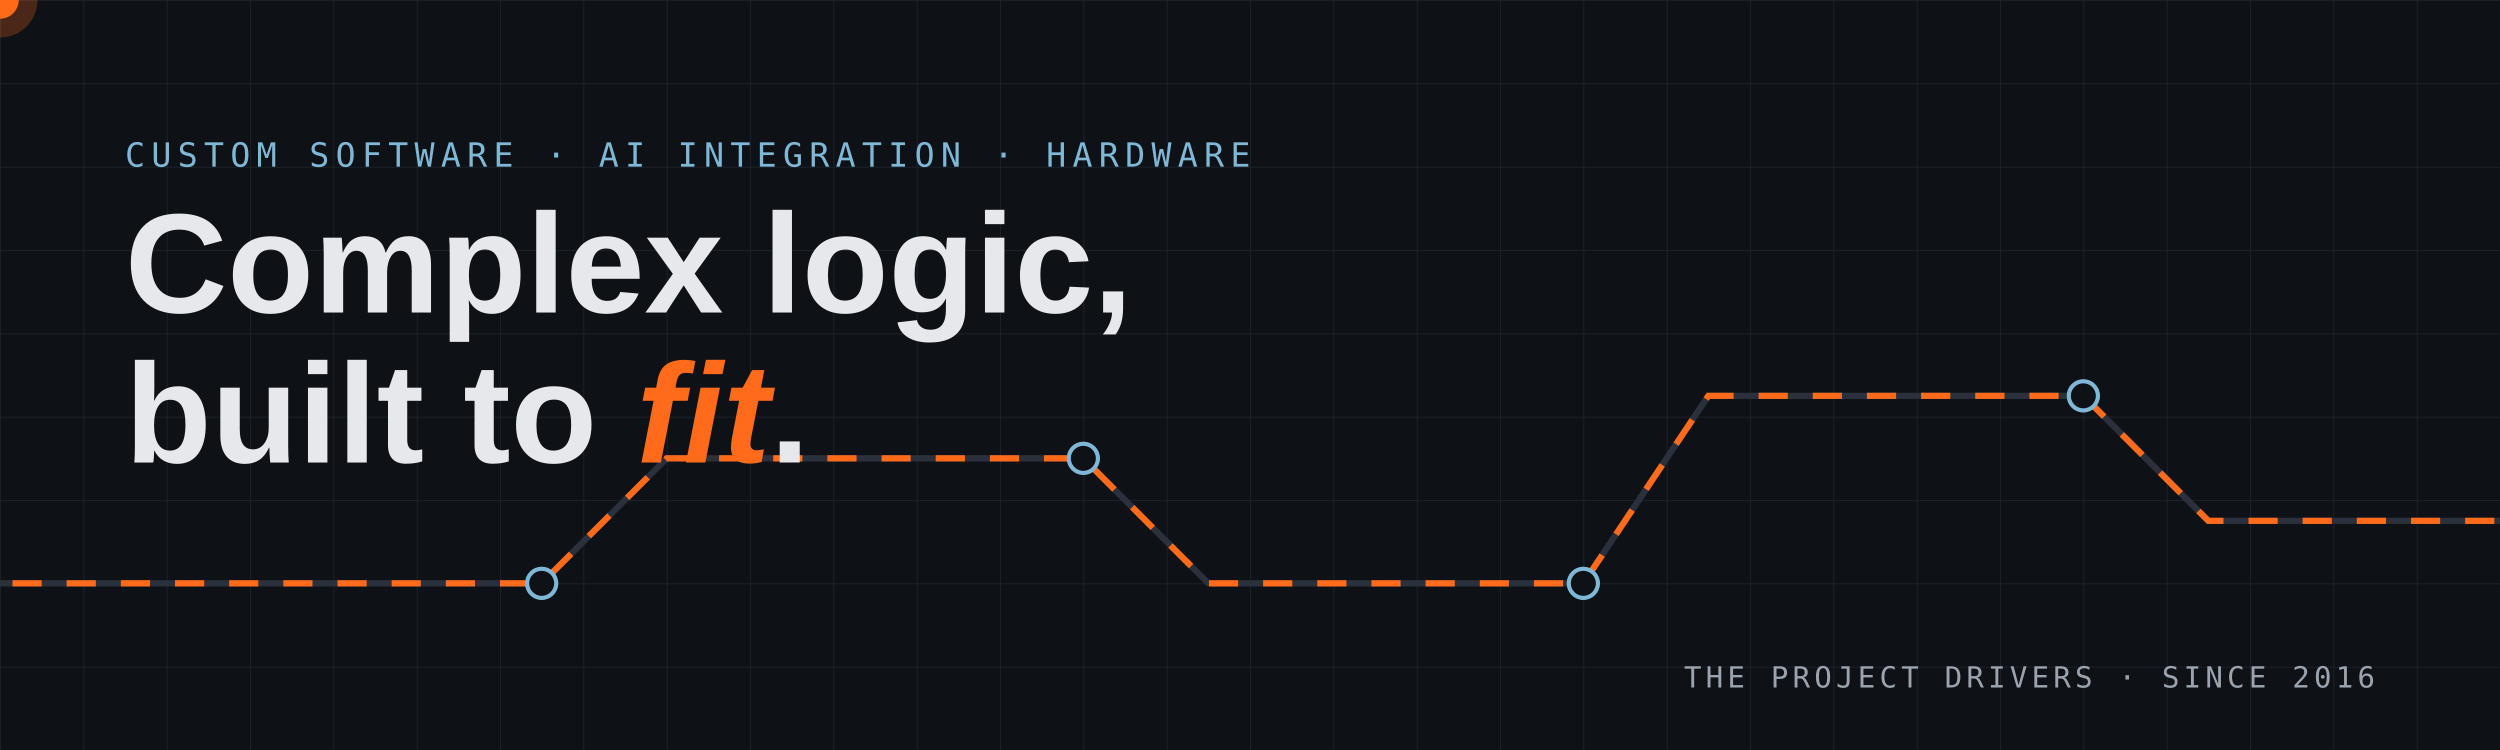
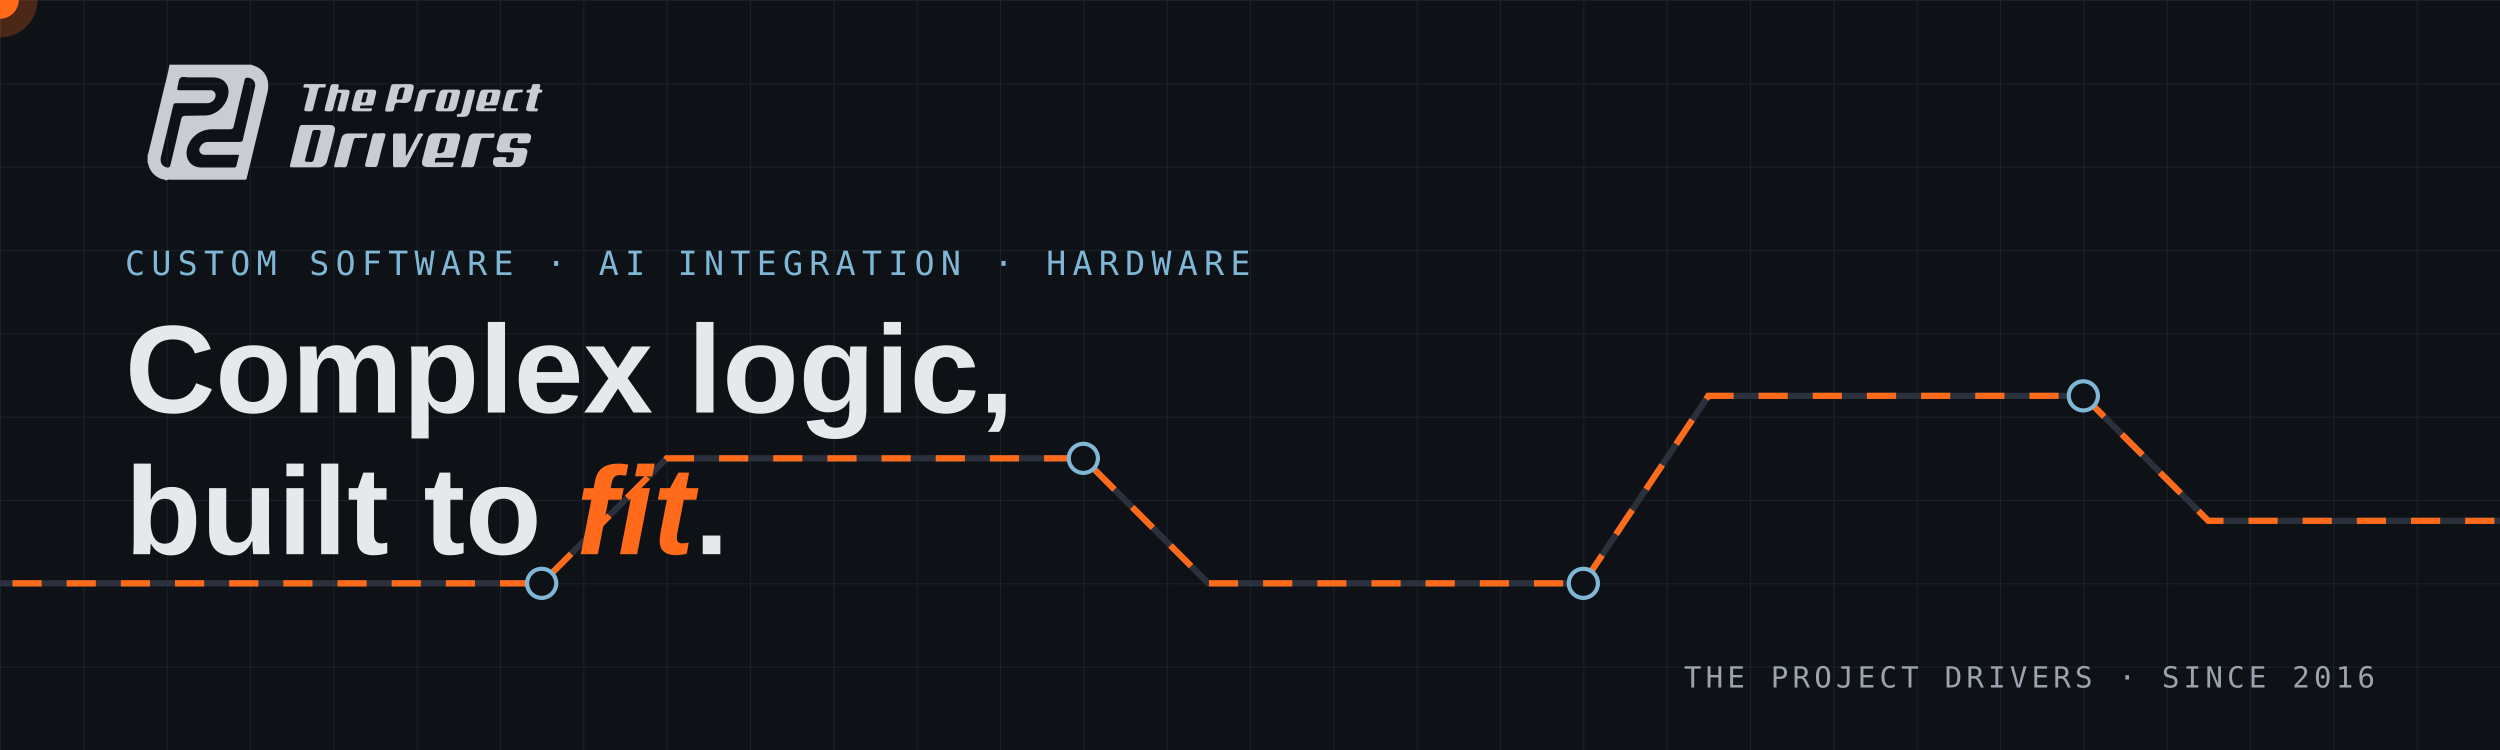
<svg xmlns="http://www.w3.org/2000/svg" viewBox="0 0 1200 360" width="1200" height="360" role="img" aria-label="The Project Drivers: Complex logic, built to fit.">
  <defs>
    <pattern id="grid" width="40" height="40" patternUnits="userSpaceOnUse">
      <path d="M40 0H0V40" fill="none" stroke="#7FB8D6" stroke-opacity=".10" stroke-width="1" />
    </pattern>
    <linearGradient id="fade" x1="0" x2="1">
      <stop offset="0" stop-color="#0E1116" stop-opacity="0" />
      <stop offset="1" stop-color="#0E1116" stop-opacity=".85" />
    </linearGradient>
    <path id="route" d="M-20 280 H260 L320 220 H520 L580 280 H760 L820 190 H1000 L1060 250 H1220" />
  </defs>
  <rect width="1200" height="360" fill="#0E1116" />
  <rect width="1200" height="360" fill="url(#grid)">
    <animateTransform attributeName="transform" type="translate" from="0 0" to="40 0" dur="4s" repeatCount="indefinite" />
  </rect>
  <use href="#route" fill="none" stroke="#2A313C" stroke-width="3" />
  <use href="#route" fill="none" stroke="#FF6B1A" stroke-width="3" stroke-dasharray="14 12">
    <animate attributeName="stroke-dashoffset" from="0" to="-52" dur="1.4s" repeatCount="indefinite" />
  </use>
  <g fill="#0E1116" stroke="#7FB8D6" stroke-width="2">
    <circle cx="260" cy="280" r="7">
      <animate attributeName="r" values="7;10;7" dur="2.4s" repeatCount="indefinite" />
    </circle>
    <circle cx="520" cy="220" r="7">
      <animate attributeName="r" values="7;10;7" dur="2.4s" begin=".5s" repeatCount="indefinite" />
    </circle>
    <circle cx="760" cy="280" r="7">
      <animate attributeName="r" values="7;10;7" dur="2.4s" begin="1s" repeatCount="indefinite" />
    </circle>
    <circle cx="1000" cy="190" r="7">
      <animate attributeName="r" values="7;10;7" dur="2.4s" begin="1.5s" repeatCount="indefinite" />
    </circle>
  </g>
  <circle r="9" fill="#FF6B1A">
    <animateMotion dur="7s" repeatCount="indefinite">
      <mpath href="#route" />
    </animateMotion>
  </circle>
  <circle r="18" fill="#FF6B1A" fill-opacity=".25">
    <animateMotion dur="7s" repeatCount="indefinite">
      <mpath href="#route" />
    </animateMotion>
    <animate attributeName="r" values="12;22;12" dur="1.4s" repeatCount="indefinite" />
  </circle>
  <rect x="0" y="0" width="1200" height="360" fill="url(#fade)" opacity="0" />
-   <text x="60" y="80" fill="#7FB8D6" font-family="ui-monospace,SFMono-Regular,Menlo,monospace" font-size="16" letter-spacing="3">
+   <svg x="60" y="28" width="213" height="63" viewBox="0 0 142 42">
+     <path fill="#C9CDD2" d="M128.68,24c-1.16,0-2.32,0-3.48,0s-2.32,0-3.48,0a2,2,0,0,0-2.05,1.56c-.27.88-.49,1.78-.68,2.69a1.37,1.37,0,0,0,1.39,1.81c.86,0,1.72,0,2.58,0,1.77,0,1.71,0,1.34,1.77-.21,1-.48,1.62-1.69,1.46-.64-.09-.93-.18-.67-.86.09-.24.23-.5.05-.74a13.49,13.49,0,0,0-3.88.08,2.85,2.85,0,0,0-.27,2.11,1.45,1.45,0,0,0,1.52.9c2.05,0,4.11,0,6.16,0A2.57,2.57,0,0,0,128,33a25.92,25.92,0,0,0,.73-2.78c.19-.91-.28-1.47-1.22-1.51-.69,0-1.39,0-2.09,0-2.65,0-2.65,0-1.85-2.57.15-.49,1.83-.9,2.17-.52a.41.41,0,0,1,0,.36c-.6,1.38.34,1.24,1.18,1.21.36,0,.73,0,1.09,0,1.54,0,1.54,0,1.84-1.46C130.15,24.64,129.75,24.08,128.68,24Z" />
+     <path fill="#C9CDD2" d="M95.33,24.17c-.28-.31-.81-.13-1.24-.11s-.49.41-.63.69q-1.69,3.19-3.36,6.39l-.23-.06c0-2,0-4.09,0-6.13,0-.76-.23-1-1-.93a18.68,18.68,0,0,1-2.38,0c-.58,0-.73.19-.72.74,0,3.11,0,6.22,0,9.34,0,.65.23.78.81.75a20.65,20.65,0,0,1,2.48,0,1.11,1.11,0,0,0,1.2-.76c1.54-3,3.12-6,4.67-9C95.16,24.82,95.58,24.44,95.33,24.17Z" />
+     <path fill="#C9CDD2" d="M118.21,24.4c.11-.56-.43-.35-.7-.36-1.82,0-3.64,0-5.47,0a2,2,0,0,0-2.1,1.5c-.84,3.06-1.61,6.13-2.43,9.3a28.63,28.63,0,0,1,3,0c.94.1,1.24-.32,1.43-1.14.6-2.51,1.29-5,1.91-7.5.13-.55.34-.77.92-.74.92.05,1.85,0,2.78,0S118.14,24.81,118.21,24.4Z" />
+     <path fill="#C9CDD2" d="M77.48,24.46c.09-.65-.47-.4-.76-.41-.89,0-1.79,0-2.68,0H71.26a2,2,0,0,0-2,1.47c-.81,2.93-1.53,5.88-2.3,8.82-.1.38,0,.54.4.52a19.79,19.79,0,0,1,2.48,0c.81.08,1.14-.2,1.33-1,.61-2.57,1.32-5.11,2-7.68.13-.51.33-.71.86-.69.89,0,1.79,0,2.68,0S77.41,24.93,77.48,24.46Z" />
+     <path fill="#C9CDD2" d="M80.81,24a3.06,3.06,0,0,1-.4,0c-.85-.18-1.13.27-1.31,1-.63,2.64-1.33,5.25-2,7.88-.49,1.9-.49,1.9,1.52,1.9a5,5,0,0,1,.79,0c.94.15,1.38-.19,1.59-1.18.53-2.39,1.2-4.74,1.81-7.11.2-.8.77-1.94.45-2.33C82.81,23.67,81.66,24.1,80.81,24Z" />
+     <path fill="#C9CDD2" d="M65.33,17c.84,0,1.14-.24,1.3-1,.25-1.29.64-2.56,1-3.84s.33-1.28,1.69-1l-1.1,4.21C67.76,17,67.76,17,69.52,17c.46,0,.88.08,1-.6.39-1.71.88-3.39,1.3-5.09.23-.92-.07-1.27-1.06-1.29s-1.71,0-2.61,0l.13-.58c.27-1.18.27-1.18-1-1.18a1.61,1.61,0,0,1-.3,0c-.81-.15-1.14.19-1.33,1-.47,2.09-1,4.16-1.58,6.24C63.75,17,63.75,16.92,65.33,17Z" />
+     <path fill="#C9CDD2" d="M57.81,9.36c1.28,0,1.29,0,1,1.27-.39,1.5-.79,3-1.17,4.5-.47,1.85-.47,1.81,1.49,1.86.72,0,1-.24,1.11-.9.36-1.61.8-3.2,1.21-4.8a5.41,5.41,0,0,1,.5-1.7c.38-.55,1.11-.14,1.67-.24l.2,0c.45-.1.4-.5.44-.8.06-.46-.34-.3-.55-.31-1,0-1.92,0-2.88,0H57.92c-.25,0-.57-.1-.69.23a1.24,1.24,0,0,0-.13.75C57.21,9.5,57.56,9.35,57.81,9.36Z" />
+     <path fill="#C9CDD2" d="M133.12,10c-.62,0-.55-.3-.39-.68.4-.93,0-1.22-.88-1.09a2.45,2.45,0,0,1-.69,0c-.63-.09-.91.17-1,.79s-.28,1.15-1.12,1c-.49-.1-.5.35-.55.65-.09.49.33.32.53.31.64,0,.61.23.47.72-.35,1.24-.65,2.49-1,3.74s0,1.52,1.21,1.55h.7c.4,0,.79,0,1.19,0s.5-.26.55-.57-.25-.42-.51-.39c-.75.08-.59-.34-.47-.78q.44-1.68.86-3.36c.13-.53.24-1,1-.9.39.07.49-.24.55-.55S133.39,10,133.12,10Z" />
+     <path fill="#C9CDD2" d="M106.68,17.78c-.46-.07-.53.33-.53.67s.37.27.59.29a8.78,8.78,0,0,0,.89,0c2,0,2.37-.27,2.87-2.24l1.25-4.9c.41-1.61.41-1.57-1.28-1.62-.75,0-1,.23-1.17.94-.45,2-1,3.9-1.49,5.86C107.64,17.42,107.5,17.9,106.68,17.78Z" />
+     <path fill="#C9CDD2" d="M121.6,16.94c1.22,0,2.45,0,3.67,0,.42,0,.46-.33.51-.6.08-.45-.29-.34-.53-.35a6.88,6.88,0,0,0-1,0c-.69.06-1-.11-.72-.88s.39-1.47.58-2.2c.5-1.87.5-1.87,2.45-2h.3c.5,0,.45-.46.47-.73S127,10,126.83,10c-.56,0-1.13,0-1.69,0h-1.69a1.29,1.29,0,0,0-1.34.84c-.49,1.68-.93,3.38-1.32,5.08A.8.8,0,0,0,121.6,16.94Z" />
+     <path fill="#C9CDD2" d="M94.23,17c.63.06.94-.13,1.08-.8.22-1.1.56-2.17.84-3.26.49-1.86.49-1.86,2.42-2h.3c.42,0,.44-.35.48-.63.06-.46-.31-.33-.54-.33q-1.68,0-3.37,0A1.37,1.37,0,0,0,94,11C93.49,13,93,14.91,92.46,17,93.12,17,93.68,16.93,94.23,17Z" />
+     <path fill="#C9CDD2" d="M41.76,2.54c-.48-.2-1-.34-1.46-.51H14.24c-.45,2.7-1.22,5.34-1.85,8-1.62,6.88-3.3,13.74-5,20.61a.86.86,0,0,1-.16.24v2.59c.3.23.23.6.33.89a6.39,6.39,0,0,0,4.45,4.34c.33.1.74,0,1,.33h.4c.32-.37.75-.19,1.12-.19H37.63a1.86,1.86,0,0,0,1.25-.2h0Q42.23,24.79,45.57,11C46.48,7.17,45,3.86,41.76,2.54ZM18,19.36C16.91,24.2,15.76,29,14.62,33.85c-.27,1.16-.69,1.36-1.82.87S11.14,33,11.52,31.44c.57-2.41,1.16-4.82,1.73-7.24.72-3,1.47-6,2.16-9.07.14-.61.38-.79,1-.78,3.25,0,6.5,0,9.74,0a2.73,2.73,0,0,0,2.44-1.27A2,2,0,0,0,28.8,11a1.67,1.67,0,0,0-1.7-.79c-3.18,0-6.36,0-9.55,0-.72,0-1-.07-.76-.91.33-1,.23-2.36.87-3s2-.16,3.07-.19,1.92,0,2.88,0c1.52,0,3,0,4.57,0,3.67,0,5.68,2.72,4.7,6.29-.81,2.94-3.78,5.94-7.4,5.89-2.09,0-4.17.11-6.26.1C18.52,18.45,18.19,18.63,18,19.36ZM41.57,9.29c-1,4.55-2.09,9.09-3.14,13.63-.23,1-.52,2-.68,3-.11.68-.42.83-1.06.83-3.31,0-6.63,0-9.94,0a2.79,2.79,0,0,0-2.68,1.56,1.63,1.63,0,0,0,1.54,2.57c3.25,0,6.49,0,9.74,0H36.5c-.29,1.22-.57,2.34-.83,3.46-.11.47-.36.61-.84.61-3.45,0-6.89,0-10.34,0S19,32.16,19.91,28.7a8.17,8.17,0,0,1,7.82-6c2,0,3.91,0,5.86,0,.7,0,1-.14,1.2-.91,1.12-4.93,2.32-9.85,3.46-14.78.15-.66.4-.86,1.05-.82A2.41,2.41,0,0,1,41.57,9.29Z" />
+     <path fill="#C9CDD2" d="M65.46,21.32c-1.42,0-2.85,0-4.28,0s-2.92,0-4.37,0c-.55,0-.82.12-1,.69q-1.47,6.08-3,12.14c-.14.55,0,.73.58.72,2.85,0,5.7,0,8.55,0a2.63,2.63,0,0,0,2.72-2Q66,28.1,67.11,23.37C67.44,22,66.84,21.34,65.46,21.32Zm-3.11,3.56c-.6,2.34-1.25,4.66-1.78,7-.22,1-.6,1.5-1.51,1.23-.39,0-.62,0-.85,0-.54,0-.71-.16-.58-.69.77-2.94,1.54-5.88,2.28-8.83a.72.72,0,0,1,.81-.65C62.87,22.87,62.87,22.86,62.35,24.89Z" />
+     <path fill="#C9CDD2" d="M105.82,24q-3.33,0-6.66,0a2.12,2.12,0,0,0-2.28,1.8q-.92,3.45-1.78,6.92c-.32,1.31.26,2,1.63,2.07s2.45,0,3.68,0,2.52-.06,3.78,0c.9.06.86-.59.93-1.08.11-.74-.53-.43-.83-.43-1.42,0-2.85,0-4.27,0-.28,0-.92.38-.86-.36,0-.51,0-1.13.91-1.1,1.62.06,3.25,0,4.87,0,.5,0,.76-.1.88-.65.41-1.8.91-3.59,1.35-5.39C107.47,24.6,107.06,24.06,105.82,24ZM103,26.56c-.33,1-.54,2-.81,3.06-.15.56-1.83,1-2.22.62-.17-.18,0-.37,0-.55.25-1,.57-2,.78-3.07.16-.82.41-1.41,1.37-1.08C103.11,25.31,103.27,25.69,103,26.56Z" />
+     <path fill="#C9CDD2" d="M91.28,8.26c-.92-.05-1.85,0-2.78,0h0c-.79,0-1.59,0-2.38,0s-.92.19-1.07.83c-.46,2-1,3.91-1.49,5.86C83,17.19,83,17.17,85.35,17a.66.66,0,0,0,.68-.55c.22-.71.1-1.7.71-2.08s1.55-.06,2.34-.07h.5a1.93,1.93,0,0,0,2-1.58c.26-1,.52-2,.76-3S92.24,8.31,91.28,8.26ZM89.45,9.9c-.22.93-.48,1.85-.69,2.79-.14.64-.6.46-1.11.49-.75.17-.82-.22-.6-.91s.39-1.47.59-2.2a1.37,1.37,0,0,1,1.73-.68C89.64,9.54,89.49,9.73,89.45,9.9Z" />
+     <path fill="#C9CDD2" d="M106.31,10h-4.07a1.56,1.56,0,0,0-1.71,1.32c-.35,1.41-.76,2.8-1.1,4.21-.24,1,.11,1.42,1.16,1.44,1.22,0,2.45,0,3.67,0a1.69,1.69,0,0,0,1.78-1.3c.43-1.52.81-3.06,1.17-4.6C107.38,10.35,107,10,106.31,10Zm-1.9,1.88c-.27,1.15-.59,2.3-.87,3.45-.12.49-.31.79-.87.67-.62.11-.73-.11-.55-.7.37-1.23.71-2.47,1-3.73.17-.85.77-.64,1.21-.55S104.48,11.58,104.41,11.88Z" />
+     <path fill="#C9CDD2" d="M79.37,10H75.21a1.38,1.38,0,0,0-1.45,1q-.68,2.38-1.23,4.79c-.16.72.21,1.15,1,1.17s1.59,0,2.38,0h0c.79,0,1.59,0,2.38,0,.55,0,.73-.25.73-.68s-.44-.28-.68-.29c-.83,0-1.65,0-2.48,0-.25,0-.67.17-.67-.3s.26-.63.72-.61c.93,0,1.85,0,2.78,0,.38,0,.71,0,.82-.5.26-1.16.57-2.31.84-3.46C80.5,10.35,80.13,10,79.37,10Zm-1.78,1.74a8.74,8.74,0,0,0-.45,1.71c-.11.81-.68.74-1.17.62-.65-.15-.2-.64-.15-1,.08-.52.27-1,.38-1.53s.29-.72.8-.59C77.66,10.86,77.81,11.11,77.59,11.74Z" />
+     <path fill="#C9CDD2" d="M119.25,10q-2.18,0-4.37,0a1.34,1.34,0,0,0-1.33,1c-.44,1.56-.85,3.12-1.22,4.7-.18.76.18,1.22,1,1.24s1.59,0,2.38,0h0c.83,0,1.66,0,2.48,0,.47,0,.56-.29.6-.61.08-.55-.38-.34-.61-.35-.83,0-1.66,0-2.48,0-.26,0-.75.27-.73-.32,0-.43.29-.6.74-.59.93,0,1.85,0,2.78,0,.4,0,.69,0,.8-.53.25-1.13.55-2.25.83-3.37C120.3,10.44,120,10,119.25,10Zm-1.78,1.46c-.19.73-.4,1.45-.57,2.19-.1.44-.41.45-.79.44-.54.09-.74-.15-.57-.73a11.12,11.12,0,0,0,.44-1.71c.1-.78.61-.7,1.14-.7S117.54,11.16,117.46,11.47Z" />
+   </svg>
+   <text x="60" y="132" fill="#7FB8D6" font-family="ui-monospace,SFMono-Regular,Menlo,monospace" font-size="16" letter-spacing="3">
    CUSTOM SOFTWARE · AI INTEGRATION · HARDWARE
    <animate attributeName="opacity" from="0" to="1" dur="1s" fill="freeze" />
  </text>
-   <text x="60" y="150" fill="#E6E8EB" font-family="'Arial Narrow','Archivo',Arial,sans-serif" font-size="68" font-weight="800">
+   <text x="60" y="198" fill="#E6E8EB" font-family="'Arial Narrow','Archivo',Arial,sans-serif" font-size="60" font-weight="800">
    Complex logic,
    <animate attributeName="opacity" from="0" to="1" dur=".8s" begin=".3s" fill="freeze" />
  </text>
-   <text x="60" y="222" fill="#E6E8EB" font-family="'Arial Narrow','Archivo',Arial,sans-serif" font-size="68" font-weight="800">
+   <text x="60" y="266" fill="#E6E8EB" font-family="'Arial Narrow','Archivo',Arial,sans-serif" font-size="60" font-weight="800">
    built to <tspan fill="#FF6B1A" font-style="italic">fit</tspan>.
    <animate attributeName="opacity" from="0" to="1" dur=".8s" begin=".8s" fill="freeze" />
  </text>
  <text x="1140" y="330" text-anchor="end" fill="#9AA3AE" font-family="ui-monospace,SFMono-Regular,Menlo,monospace" font-size="14" letter-spacing="2">THE PROJECT DRIVERS · SINCE 2016</text>
</svg>
